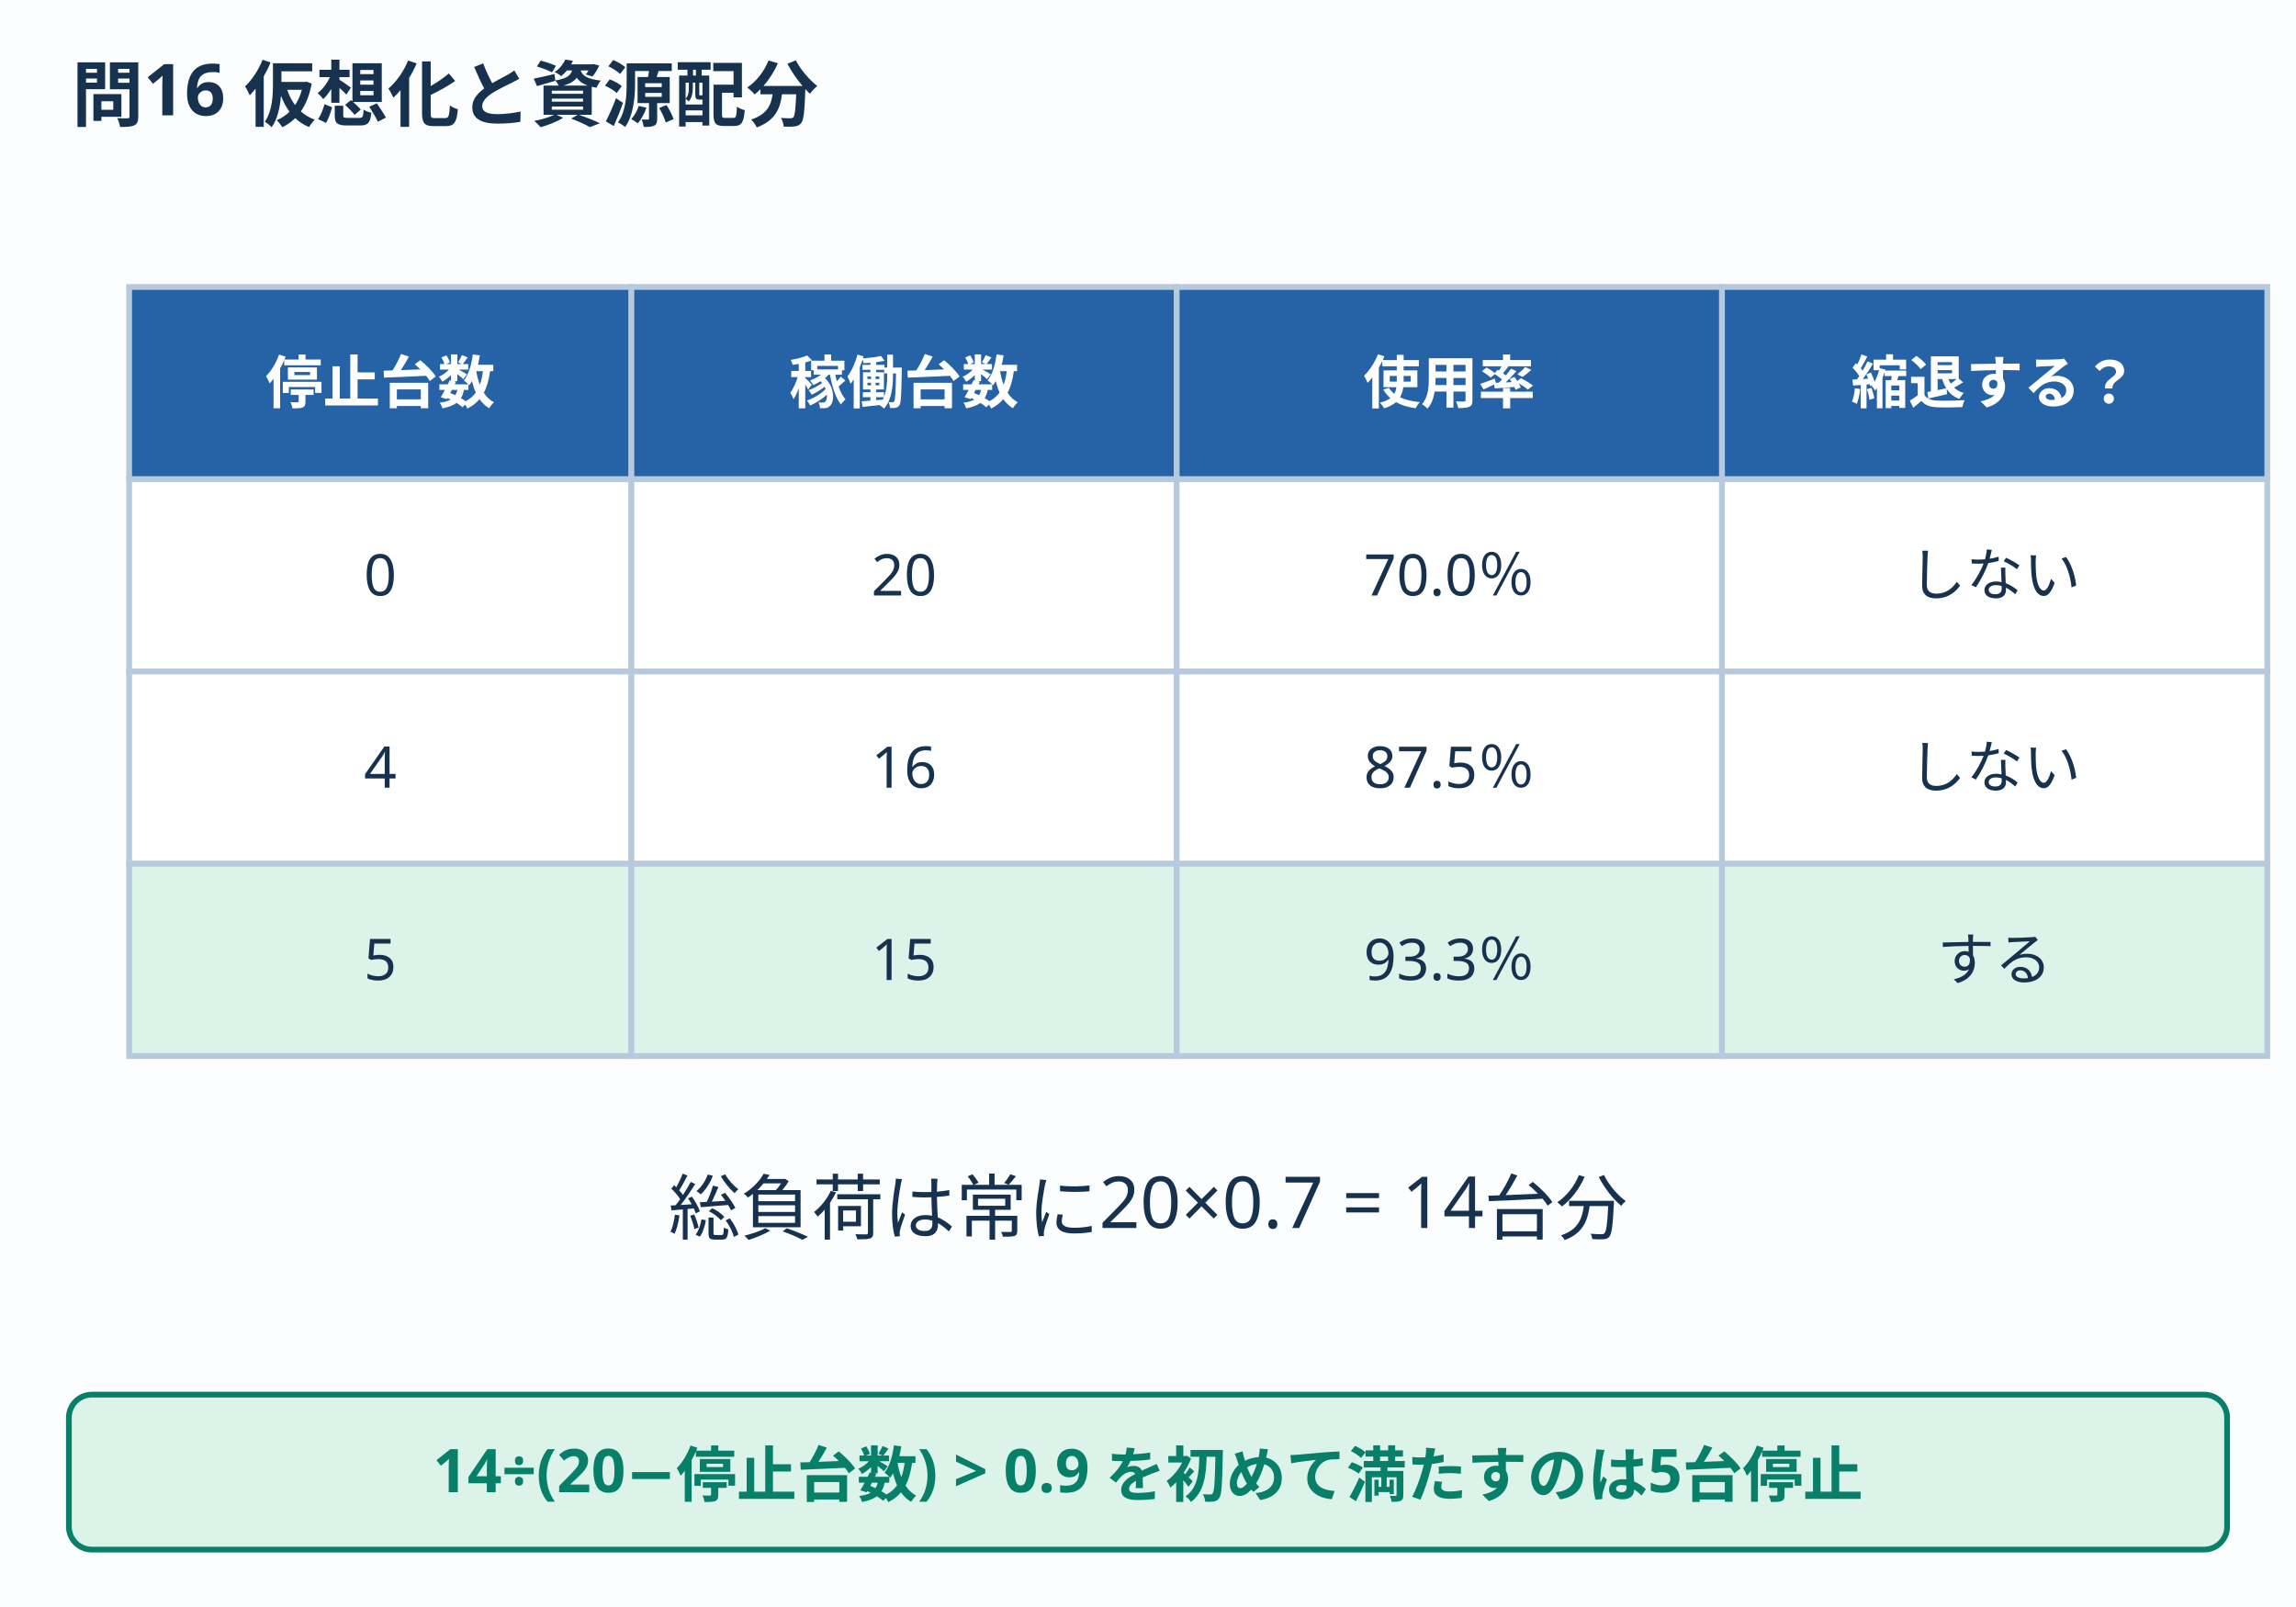
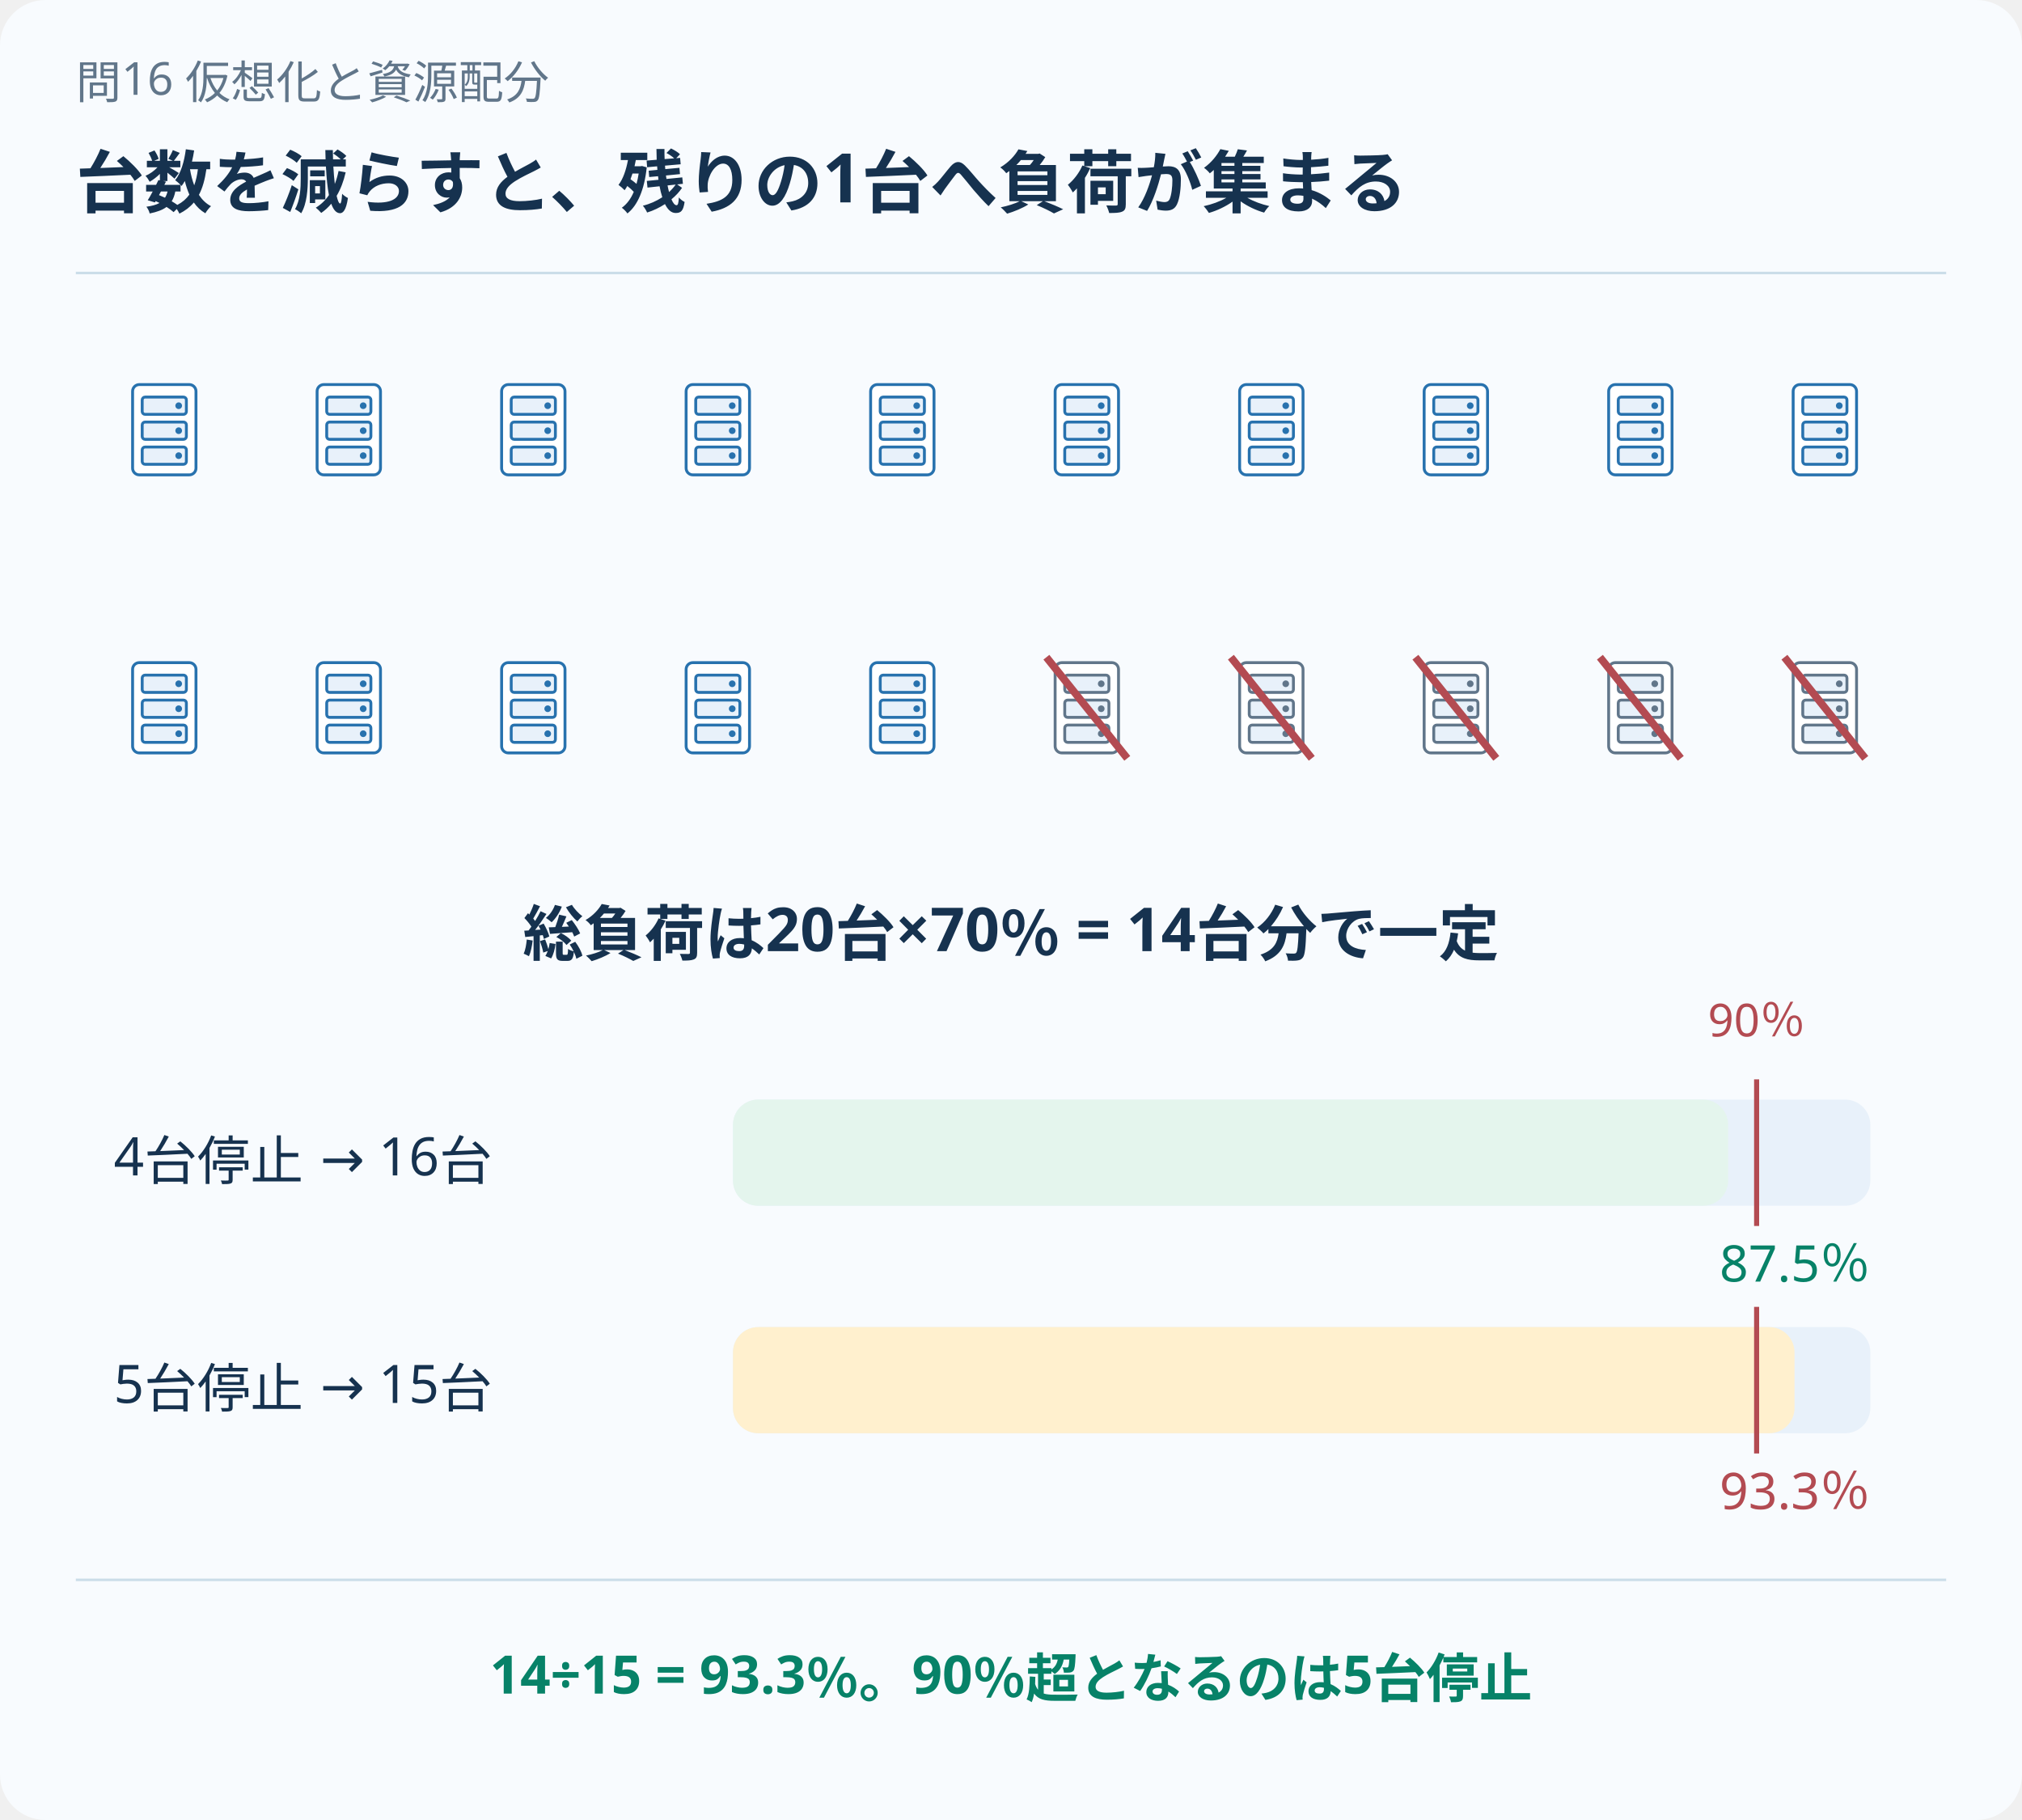
- <svg xmlns="http://www.w3.org/2000/svg" viewBox="0 0 800 560" role="img" aria-labelledby="title16">
-   <defs>
-     <marker id="a16" markerWidth="9" markerHeight="9" refX="8" refY="4" orient="auto">
-       <path d="M0 0 L8 4 L0 8 Z" fill="#2563a6" />
-     </marker>
-   </defs>
-   <rect width="800" height="560" fill="#fbfdff" />
+ <svg xmlns="http://www.w3.org/2000/svg" viewBox="0 0 800 720" role="img" aria-labelledby="v7title16">
+   <rect width="800" height="720" rx="18" fill="#f8fbfe" />
  <g font-family="Meiryo,Yu Gothic,sans-serif">
-     <text x="25" y="42" font-size="25" fill="#16324f" font-weight="700">問16 仮想化と資源配分</text>
-     <rect x="45" y="100" width="175" height="67" rx="0" fill="#2563a6" stroke="#b7c9dc" stroke-width="2" />
-     <text x="132.5" y="140.5" font-size="20" fill="white" text-anchor="middle" font-weight="700">停止台数</text>
-     <rect x="220" y="100" width="190" height="67" rx="0" fill="#2563a6" stroke="#b7c9dc" stroke-width="2" />
-     <text x="315.0" y="140.5" font-size="20" fill="white" text-anchor="middle" font-weight="700">稼働台数</text>
-     <rect x="410" y="100" width="190" height="67" rx="0" fill="#2563a6" stroke="#b7c9dc" stroke-width="2" />
-     <text x="505.0" y="140.5" font-size="20" fill="white" text-anchor="middle" font-weight="700">使用率</text>
-     <rect x="600" y="100" width="190" height="67" rx="0" fill="#2563a6" stroke="#b7c9dc" stroke-width="2" />
-     <text x="695.0" y="140.5" font-size="20" fill="white" text-anchor="middle" font-weight="700">縮退する？</text>
-     <rect x="45" y="167" width="175" height="67" rx="0" fill="white" stroke="#b7c9dc" stroke-width="2" />
-     <text x="132.5" y="207.5" font-size="20" fill="#16324f" text-anchor="middle" font-weight="400">0</text>
-     <rect x="220" y="167" width="190" height="67" rx="0" fill="white" stroke="#b7c9dc" stroke-width="2" />
-     <text x="315.0" y="207.5" font-size="20" fill="#16324f" text-anchor="middle" font-weight="400">20</text>
-     <rect x="410" y="167" width="190" height="67" rx="0" fill="white" stroke="#b7c9dc" stroke-width="2" />
-     <text x="505.0" y="207.5" font-size="20" fill="#16324f" text-anchor="middle" font-weight="400">70.0％</text>
-     <rect x="600" y="167" width="190" height="67" rx="0" fill="white" stroke="#b7c9dc" stroke-width="2" />
-     <text x="695.0" y="207.5" font-size="20" fill="#16324f" text-anchor="middle" font-weight="400">しない</text>
-     <rect x="45" y="234" width="175" height="67" rx="0" fill="white" stroke="#b7c9dc" stroke-width="2" />
-     <text x="132.5" y="274.5" font-size="20" fill="#16324f" text-anchor="middle" font-weight="400">4</text>
-     <rect x="220" y="234" width="190" height="67" rx="0" fill="white" stroke="#b7c9dc" stroke-width="2" />
-     <text x="315.0" y="274.5" font-size="20" fill="#16324f" text-anchor="middle" font-weight="400">16</text>
-     <rect x="410" y="234" width="190" height="67" rx="0" fill="white" stroke="#b7c9dc" stroke-width="2" />
-     <text x="505.0" y="274.5" font-size="20" fill="#16324f" text-anchor="middle" font-weight="400">87.5％</text>
-     <rect x="600" y="234" width="190" height="67" rx="0" fill="white" stroke="#b7c9dc" stroke-width="2" />
-     <text x="695.0" y="274.5" font-size="20" fill="#16324f" text-anchor="middle" font-weight="400">しない</text>
-     <rect x="45" y="301" width="175" height="67" rx="0" fill="#dcf3e9" stroke="#b7c9dc" stroke-width="2" />
-     <text x="132.5" y="341.5" font-size="20" fill="#16324f" text-anchor="middle" font-weight="400">5</text>
-     <rect x="220" y="301" width="190" height="67" rx="0" fill="#dcf3e9" stroke="#b7c9dc" stroke-width="2" />
-     <text x="315.0" y="341.5" font-size="20" fill="#16324f" text-anchor="middle" font-weight="400">15</text>
-     <rect x="410" y="301" width="190" height="67" rx="0" fill="#dcf3e9" stroke="#b7c9dc" stroke-width="2" />
-     <text x="505.0" y="341.5" font-size="20" fill="#16324f" text-anchor="middle" font-weight="400">93.3％</text>
-     <rect x="600" y="301" width="190" height="67" rx="0" fill="#dcf3e9" stroke="#b7c9dc" stroke-width="2" />
-     <text x="695.0" y="341.5" font-size="20" fill="#16324f" text-anchor="middle" font-weight="400">する</text>
-     <text x="400" y="430" font-size="25" fill="#16324f" text-anchor="middle" font-weight="400">総負荷は常に20×0.7 = 14台分</text>
-     <rect x="24" y="486" width="752" height="54" rx="8" fill="#dcf3e9" stroke="#087f68" stroke-width="2" />
-     <text x="400" y="520" font-size="21" fill="#087f68" text-anchor="middle" font-weight="700">14÷(20−停止台数) &gt; 0.9 を初めて満たすのは5台停止</text>
+     <text x="30" y="39" font-size="18" fill="#61768a">問16 仮想化と資源配分</text>
+     <text x="30" y="82" font-size="27" font-weight="700" fill="#16324f">台数を減らすと、残りの1台へ負荷が集まる</text>
+     <path d="M30 108H770" stroke="#cbdde9" />
+     <g transform="translate(65 170) scale(0.38)" stroke="#2872ae" stroke-width="3" stroke-linecap="round" stroke-linejoin="round">
+       <rect x="-33" y="-47" width="66" height="94" rx="7" fill="white" />
+       <rect x="-23" y="-34" width="46" height="18" rx="3" fill="#e8f1fa" />
+       <circle cx="15" cy="-25" r="2" fill="#2872ae" />
+       <rect x="-23" y="-8" width="46" height="18" rx="3" fill="#e8f1fa" />
+       <circle cx="15" cy="1" r="2" fill="#2872ae" />
+       <rect x="-23" y="18" width="46" height="18" rx="3" fill="#e8f1fa" />
+       <circle cx="15" cy="27" r="2" fill="#2872ae" />
+     </g>
+     <g transform="translate(138 170) scale(0.38)" stroke="#2872ae" stroke-width="3" stroke-linecap="round" stroke-linejoin="round">
+       <rect x="-33" y="-47" width="66" height="94" rx="7" fill="white" />
+       <rect x="-23" y="-34" width="46" height="18" rx="3" fill="#e8f1fa" />
+       <circle cx="15" cy="-25" r="2" fill="#2872ae" />
+       <rect x="-23" y="-8" width="46" height="18" rx="3" fill="#e8f1fa" />
+       <circle cx="15" cy="1" r="2" fill="#2872ae" />
+       <rect x="-23" y="18" width="46" height="18" rx="3" fill="#e8f1fa" />
+       <circle cx="15" cy="27" r="2" fill="#2872ae" />
+     </g>
+     <g transform="translate(211 170) scale(0.38)" stroke="#2872ae" stroke-width="3" stroke-linecap="round" stroke-linejoin="round">
+       <rect x="-33" y="-47" width="66" height="94" rx="7" fill="white" />
+       <rect x="-23" y="-34" width="46" height="18" rx="3" fill="#e8f1fa" />
+       <circle cx="15" cy="-25" r="2" fill="#2872ae" />
+       <rect x="-23" y="-8" width="46" height="18" rx="3" fill="#e8f1fa" />
+       <circle cx="15" cy="1" r="2" fill="#2872ae" />
+       <rect x="-23" y="18" width="46" height="18" rx="3" fill="#e8f1fa" />
+       <circle cx="15" cy="27" r="2" fill="#2872ae" />
+     </g>
+     <g transform="translate(284 170) scale(0.38)" stroke="#2872ae" stroke-width="3" stroke-linecap="round" stroke-linejoin="round">
+       <rect x="-33" y="-47" width="66" height="94" rx="7" fill="white" />
+       <rect x="-23" y="-34" width="46" height="18" rx="3" fill="#e8f1fa" />
+       <circle cx="15" cy="-25" r="2" fill="#2872ae" />
+       <rect x="-23" y="-8" width="46" height="18" rx="3" fill="#e8f1fa" />
+       <circle cx="15" cy="1" r="2" fill="#2872ae" />
+       <rect x="-23" y="18" width="46" height="18" rx="3" fill="#e8f1fa" />
+       <circle cx="15" cy="27" r="2" fill="#2872ae" />
+     </g>
+     <g transform="translate(357 170) scale(0.38)" stroke="#2872ae" stroke-width="3" stroke-linecap="round" stroke-linejoin="round">
+       <rect x="-33" y="-47" width="66" height="94" rx="7" fill="white" />
+       <rect x="-23" y="-34" width="46" height="18" rx="3" fill="#e8f1fa" />
+       <circle cx="15" cy="-25" r="2" fill="#2872ae" />
+       <rect x="-23" y="-8" width="46" height="18" rx="3" fill="#e8f1fa" />
+       <circle cx="15" cy="1" r="2" fill="#2872ae" />
+       <rect x="-23" y="18" width="46" height="18" rx="3" fill="#e8f1fa" />
+       <circle cx="15" cy="27" r="2" fill="#2872ae" />
+     </g>
+     <g transform="translate(430 170) scale(0.38)" stroke="#2872ae" stroke-width="3" stroke-linecap="round" stroke-linejoin="round">
+       <rect x="-33" y="-47" width="66" height="94" rx="7" fill="white" />
+       <rect x="-23" y="-34" width="46" height="18" rx="3" fill="#e8f1fa" />
+       <circle cx="15" cy="-25" r="2" fill="#2872ae" />
+       <rect x="-23" y="-8" width="46" height="18" rx="3" fill="#e8f1fa" />
+       <circle cx="15" cy="1" r="2" fill="#2872ae" />
+       <rect x="-23" y="18" width="46" height="18" rx="3" fill="#e8f1fa" />
+       <circle cx="15" cy="27" r="2" fill="#2872ae" />
+     </g>
+     <g transform="translate(503 170) scale(0.38)" stroke="#2872ae" stroke-width="3" stroke-linecap="round" stroke-linejoin="round">
+       <rect x="-33" y="-47" width="66" height="94" rx="7" fill="white" />
+       <rect x="-23" y="-34" width="46" height="18" rx="3" fill="#e8f1fa" />
+       <circle cx="15" cy="-25" r="2" fill="#2872ae" />
+       <rect x="-23" y="-8" width="46" height="18" rx="3" fill="#e8f1fa" />
+       <circle cx="15" cy="1" r="2" fill="#2872ae" />
+       <rect x="-23" y="18" width="46" height="18" rx="3" fill="#e8f1fa" />
+       <circle cx="15" cy="27" r="2" fill="#2872ae" />
+     </g>
+     <g transform="translate(576 170) scale(0.38)" stroke="#2872ae" stroke-width="3" stroke-linecap="round" stroke-linejoin="round">
+       <rect x="-33" y="-47" width="66" height="94" rx="7" fill="white" />
+       <rect x="-23" y="-34" width="46" height="18" rx="3" fill="#e8f1fa" />
+       <circle cx="15" cy="-25" r="2" fill="#2872ae" />
+       <rect x="-23" y="-8" width="46" height="18" rx="3" fill="#e8f1fa" />
+       <circle cx="15" cy="1" r="2" fill="#2872ae" />
+       <rect x="-23" y="18" width="46" height="18" rx="3" fill="#e8f1fa" />
+       <circle cx="15" cy="27" r="2" fill="#2872ae" />
+     </g>
+     <g transform="translate(649 170) scale(0.38)" stroke="#2872ae" stroke-width="3" stroke-linecap="round" stroke-linejoin="round">
+       <rect x="-33" y="-47" width="66" height="94" rx="7" fill="white" />
+       <rect x="-23" y="-34" width="46" height="18" rx="3" fill="#e8f1fa" />
+       <circle cx="15" cy="-25" r="2" fill="#2872ae" />
+       <rect x="-23" y="-8" width="46" height="18" rx="3" fill="#e8f1fa" />
+       <circle cx="15" cy="1" r="2" fill="#2872ae" />
+       <rect x="-23" y="18" width="46" height="18" rx="3" fill="#e8f1fa" />
+       <circle cx="15" cy="27" r="2" fill="#2872ae" />
+     </g>
+     <g transform="translate(722 170) scale(0.38)" stroke="#2872ae" stroke-width="3" stroke-linecap="round" stroke-linejoin="round">
+       <rect x="-33" y="-47" width="66" height="94" rx="7" fill="white" />
+       <rect x="-23" y="-34" width="46" height="18" rx="3" fill="#e8f1fa" />
+       <circle cx="15" cy="-25" r="2" fill="#2872ae" />
+       <rect x="-23" y="-8" width="46" height="18" rx="3" fill="#e8f1fa" />
+       <circle cx="15" cy="1" r="2" fill="#2872ae" />
+       <rect x="-23" y="18" width="46" height="18" rx="3" fill="#e8f1fa" />
+       <circle cx="15" cy="27" r="2" fill="#2872ae" />
+     </g>
+     <g transform="translate(65 280) scale(0.38)" stroke="#2872ae" stroke-width="3" stroke-linecap="round" stroke-linejoin="round">
+       <rect x="-33" y="-47" width="66" height="94" rx="7" fill="white" />
+       <rect x="-23" y="-34" width="46" height="18" rx="3" fill="#e8f1fa" />
+       <circle cx="15" cy="-25" r="2" fill="#2872ae" />
+       <rect x="-23" y="-8" width="46" height="18" rx="3" fill="#e8f1fa" />
+       <circle cx="15" cy="1" r="2" fill="#2872ae" />
+       <rect x="-23" y="18" width="46" height="18" rx="3" fill="#e8f1fa" />
+       <circle cx="15" cy="27" r="2" fill="#2872ae" />
+     </g>
+     <g transform="translate(138 280) scale(0.38)" stroke="#2872ae" stroke-width="3" stroke-linecap="round" stroke-linejoin="round">
+       <rect x="-33" y="-47" width="66" height="94" rx="7" fill="white" />
+       <rect x="-23" y="-34" width="46" height="18" rx="3" fill="#e8f1fa" />
+       <circle cx="15" cy="-25" r="2" fill="#2872ae" />
+       <rect x="-23" y="-8" width="46" height="18" rx="3" fill="#e8f1fa" />
+       <circle cx="15" cy="1" r="2" fill="#2872ae" />
+       <rect x="-23" y="18" width="46" height="18" rx="3" fill="#e8f1fa" />
+       <circle cx="15" cy="27" r="2" fill="#2872ae" />
+     </g>
+     <g transform="translate(211 280) scale(0.38)" stroke="#2872ae" stroke-width="3" stroke-linecap="round" stroke-linejoin="round">
+       <rect x="-33" y="-47" width="66" height="94" rx="7" fill="white" />
+       <rect x="-23" y="-34" width="46" height="18" rx="3" fill="#e8f1fa" />
+       <circle cx="15" cy="-25" r="2" fill="#2872ae" />
+       <rect x="-23" y="-8" width="46" height="18" rx="3" fill="#e8f1fa" />
+       <circle cx="15" cy="1" r="2" fill="#2872ae" />
+       <rect x="-23" y="18" width="46" height="18" rx="3" fill="#e8f1fa" />
+       <circle cx="15" cy="27" r="2" fill="#2872ae" />
+     </g>
+     <g transform="translate(284 280) scale(0.38)" stroke="#2872ae" stroke-width="3" stroke-linecap="round" stroke-linejoin="round">
+       <rect x="-33" y="-47" width="66" height="94" rx="7" fill="white" />
+       <rect x="-23" y="-34" width="46" height="18" rx="3" fill="#e8f1fa" />
+       <circle cx="15" cy="-25" r="2" fill="#2872ae" />
+       <rect x="-23" y="-8" width="46" height="18" rx="3" fill="#e8f1fa" />
+       <circle cx="15" cy="1" r="2" fill="#2872ae" />
+       <rect x="-23" y="18" width="46" height="18" rx="3" fill="#e8f1fa" />
+       <circle cx="15" cy="27" r="2" fill="#2872ae" />
+     </g>
+     <g transform="translate(357 280) scale(0.38)" stroke="#2872ae" stroke-width="3" stroke-linecap="round" stroke-linejoin="round">
+       <rect x="-33" y="-47" width="66" height="94" rx="7" fill="white" />
+       <rect x="-23" y="-34" width="46" height="18" rx="3" fill="#e8f1fa" />
+       <circle cx="15" cy="-25" r="2" fill="#2872ae" />
+       <rect x="-23" y="-8" width="46" height="18" rx="3" fill="#e8f1fa" />
+       <circle cx="15" cy="1" r="2" fill="#2872ae" />
+       <rect x="-23" y="18" width="46" height="18" rx="3" fill="#e8f1fa" />
+       <circle cx="15" cy="27" r="2" fill="#2872ae" />
+     </g>
+     <g transform="translate(430 280) scale(0.38)" stroke="#61768a" stroke-width="3" stroke-linecap="round" stroke-linejoin="round">
+       <rect x="-33" y="-47" width="66" height="94" rx="7" fill="white" />
+       <rect x="-23" y="-34" width="46" height="18" rx="3" fill="#e8f1fa" />
+       <circle cx="15" cy="-25" r="2" fill="#61768a" />
+       <rect x="-23" y="-8" width="46" height="18" rx="3" fill="#e8f1fa" />
+       <circle cx="15" cy="1" r="2" fill="#61768a" />
+       <rect x="-23" y="18" width="46" height="18" rx="3" fill="#e8f1fa" />
+       <circle cx="15" cy="27" r="2" fill="#61768a" />
+     </g>
+     <path d="M414 260L446 300" stroke="#b34b52" stroke-width="3" fill="none" />
+     <g transform="translate(503 280) scale(0.38)" stroke="#61768a" stroke-width="3" stroke-linecap="round" stroke-linejoin="round">
+       <rect x="-33" y="-47" width="66" height="94" rx="7" fill="white" />
+       <rect x="-23" y="-34" width="46" height="18" rx="3" fill="#e8f1fa" />
+       <circle cx="15" cy="-25" r="2" fill="#61768a" />
+       <rect x="-23" y="-8" width="46" height="18" rx="3" fill="#e8f1fa" />
+       <circle cx="15" cy="1" r="2" fill="#61768a" />
+       <rect x="-23" y="18" width="46" height="18" rx="3" fill="#e8f1fa" />
+       <circle cx="15" cy="27" r="2" fill="#61768a" />
+     </g>
+     <path d="M487 260L519 300" stroke="#b34b52" stroke-width="3" fill="none" />
+     <g transform="translate(576 280) scale(0.38)" stroke="#61768a" stroke-width="3" stroke-linecap="round" stroke-linejoin="round">
+       <rect x="-33" y="-47" width="66" height="94" rx="7" fill="white" />
+       <rect x="-23" y="-34" width="46" height="18" rx="3" fill="#e8f1fa" />
+       <circle cx="15" cy="-25" r="2" fill="#61768a" />
+       <rect x="-23" y="-8" width="46" height="18" rx="3" fill="#e8f1fa" />
+       <circle cx="15" cy="1" r="2" fill="#61768a" />
+       <rect x="-23" y="18" width="46" height="18" rx="3" fill="#e8f1fa" />
+       <circle cx="15" cy="27" r="2" fill="#61768a" />
+     </g>
+     <path d="M560 260L592 300" stroke="#b34b52" stroke-width="3" fill="none" />
+     <g transform="translate(649 280) scale(0.38)" stroke="#61768a" stroke-width="3" stroke-linecap="round" stroke-linejoin="round">
+       <rect x="-33" y="-47" width="66" height="94" rx="7" fill="white" />
+       <rect x="-23" y="-34" width="46" height="18" rx="3" fill="#e8f1fa" />
+       <circle cx="15" cy="-25" r="2" fill="#61768a" />
+       <rect x="-23" y="-8" width="46" height="18" rx="3" fill="#e8f1fa" />
+       <circle cx="15" cy="1" r="2" fill="#61768a" />
+       <rect x="-23" y="18" width="46" height="18" rx="3" fill="#e8f1fa" />
+       <circle cx="15" cy="27" r="2" fill="#61768a" />
+     </g>
+     <path d="M633 260L665 300" stroke="#b34b52" stroke-width="3" fill="none" />
+     <g transform="translate(722 280) scale(0.38)" stroke="#61768a" stroke-width="3" stroke-linecap="round" stroke-linejoin="round">
+       <rect x="-33" y="-47" width="66" height="94" rx="7" fill="white" />
+       <rect x="-23" y="-34" width="46" height="18" rx="3" fill="#e8f1fa" />
+       <circle cx="15" cy="-25" r="2" fill="#61768a" />
+       <rect x="-23" y="-8" width="46" height="18" rx="3" fill="#e8f1fa" />
+       <circle cx="15" cy="1" r="2" fill="#61768a" />
+       <rect x="-23" y="18" width="46" height="18" rx="3" fill="#e8f1fa" />
+       <circle cx="15" cy="27" r="2" fill="#61768a" />
+     </g>
+     <path d="M706 260L738 300" stroke="#b34b52" stroke-width="3" fill="none" />
+     <text x="400" y="378" font-size="24" fill="#16324f" text-anchor="middle" font-weight="700">総負荷は20台×70％ = 14台分で一定</text>
+     <text x="45" y="465" font-size="21" fill="#16324f" text-anchor="start" font-weight="400">4台停止 → 16台</text>
+     <rect x="290" y="435" width="450" height="42" rx="10" fill="#e8f1fa" stroke="none" stroke-width="2" />
+     <rect x="290" y="435" width="393.75" height="42" rx="10" fill="#e4f5ed" stroke="none" stroke-width="2" />
+     <path d="M695 427V485" stroke="#b34b52" stroke-width="2" fill="none" />
+     <text x="740" y="507" font-size="20" fill="#078268" text-anchor="end" font-weight="400">87.5％</text>
+     <text x="45" y="555" font-size="21" fill="#16324f" text-anchor="start" font-weight="400">5台停止 → 15台</text>
+     <rect x="290" y="525" width="450" height="42" rx="10" fill="#e8f1fa" stroke="none" stroke-width="2" />
+     <rect x="290" y="525" width="419.998" height="42" rx="10" fill="#fff0ce" stroke="none" stroke-width="2" />
+     <path d="M695 517V575" stroke="#b34b52" stroke-width="2" fill="none" />
+     <text x="740" y="597" font-size="20" fill="#b34b52" text-anchor="end" font-weight="400">93.3％</text>
+     <text x="695" y="410" font-size="18" fill="#b34b52" text-anchor="middle" font-weight="400">90％</text>
+     <path d="M30 625H770" stroke="#cbdde9" />
+     <text x="400" y="670" font-size="21" font-weight="700" fill="#078268" text-anchor="middle">14÷15 = 93.3％。90％超となるのは5台停止</text>
  </g>
</svg>
